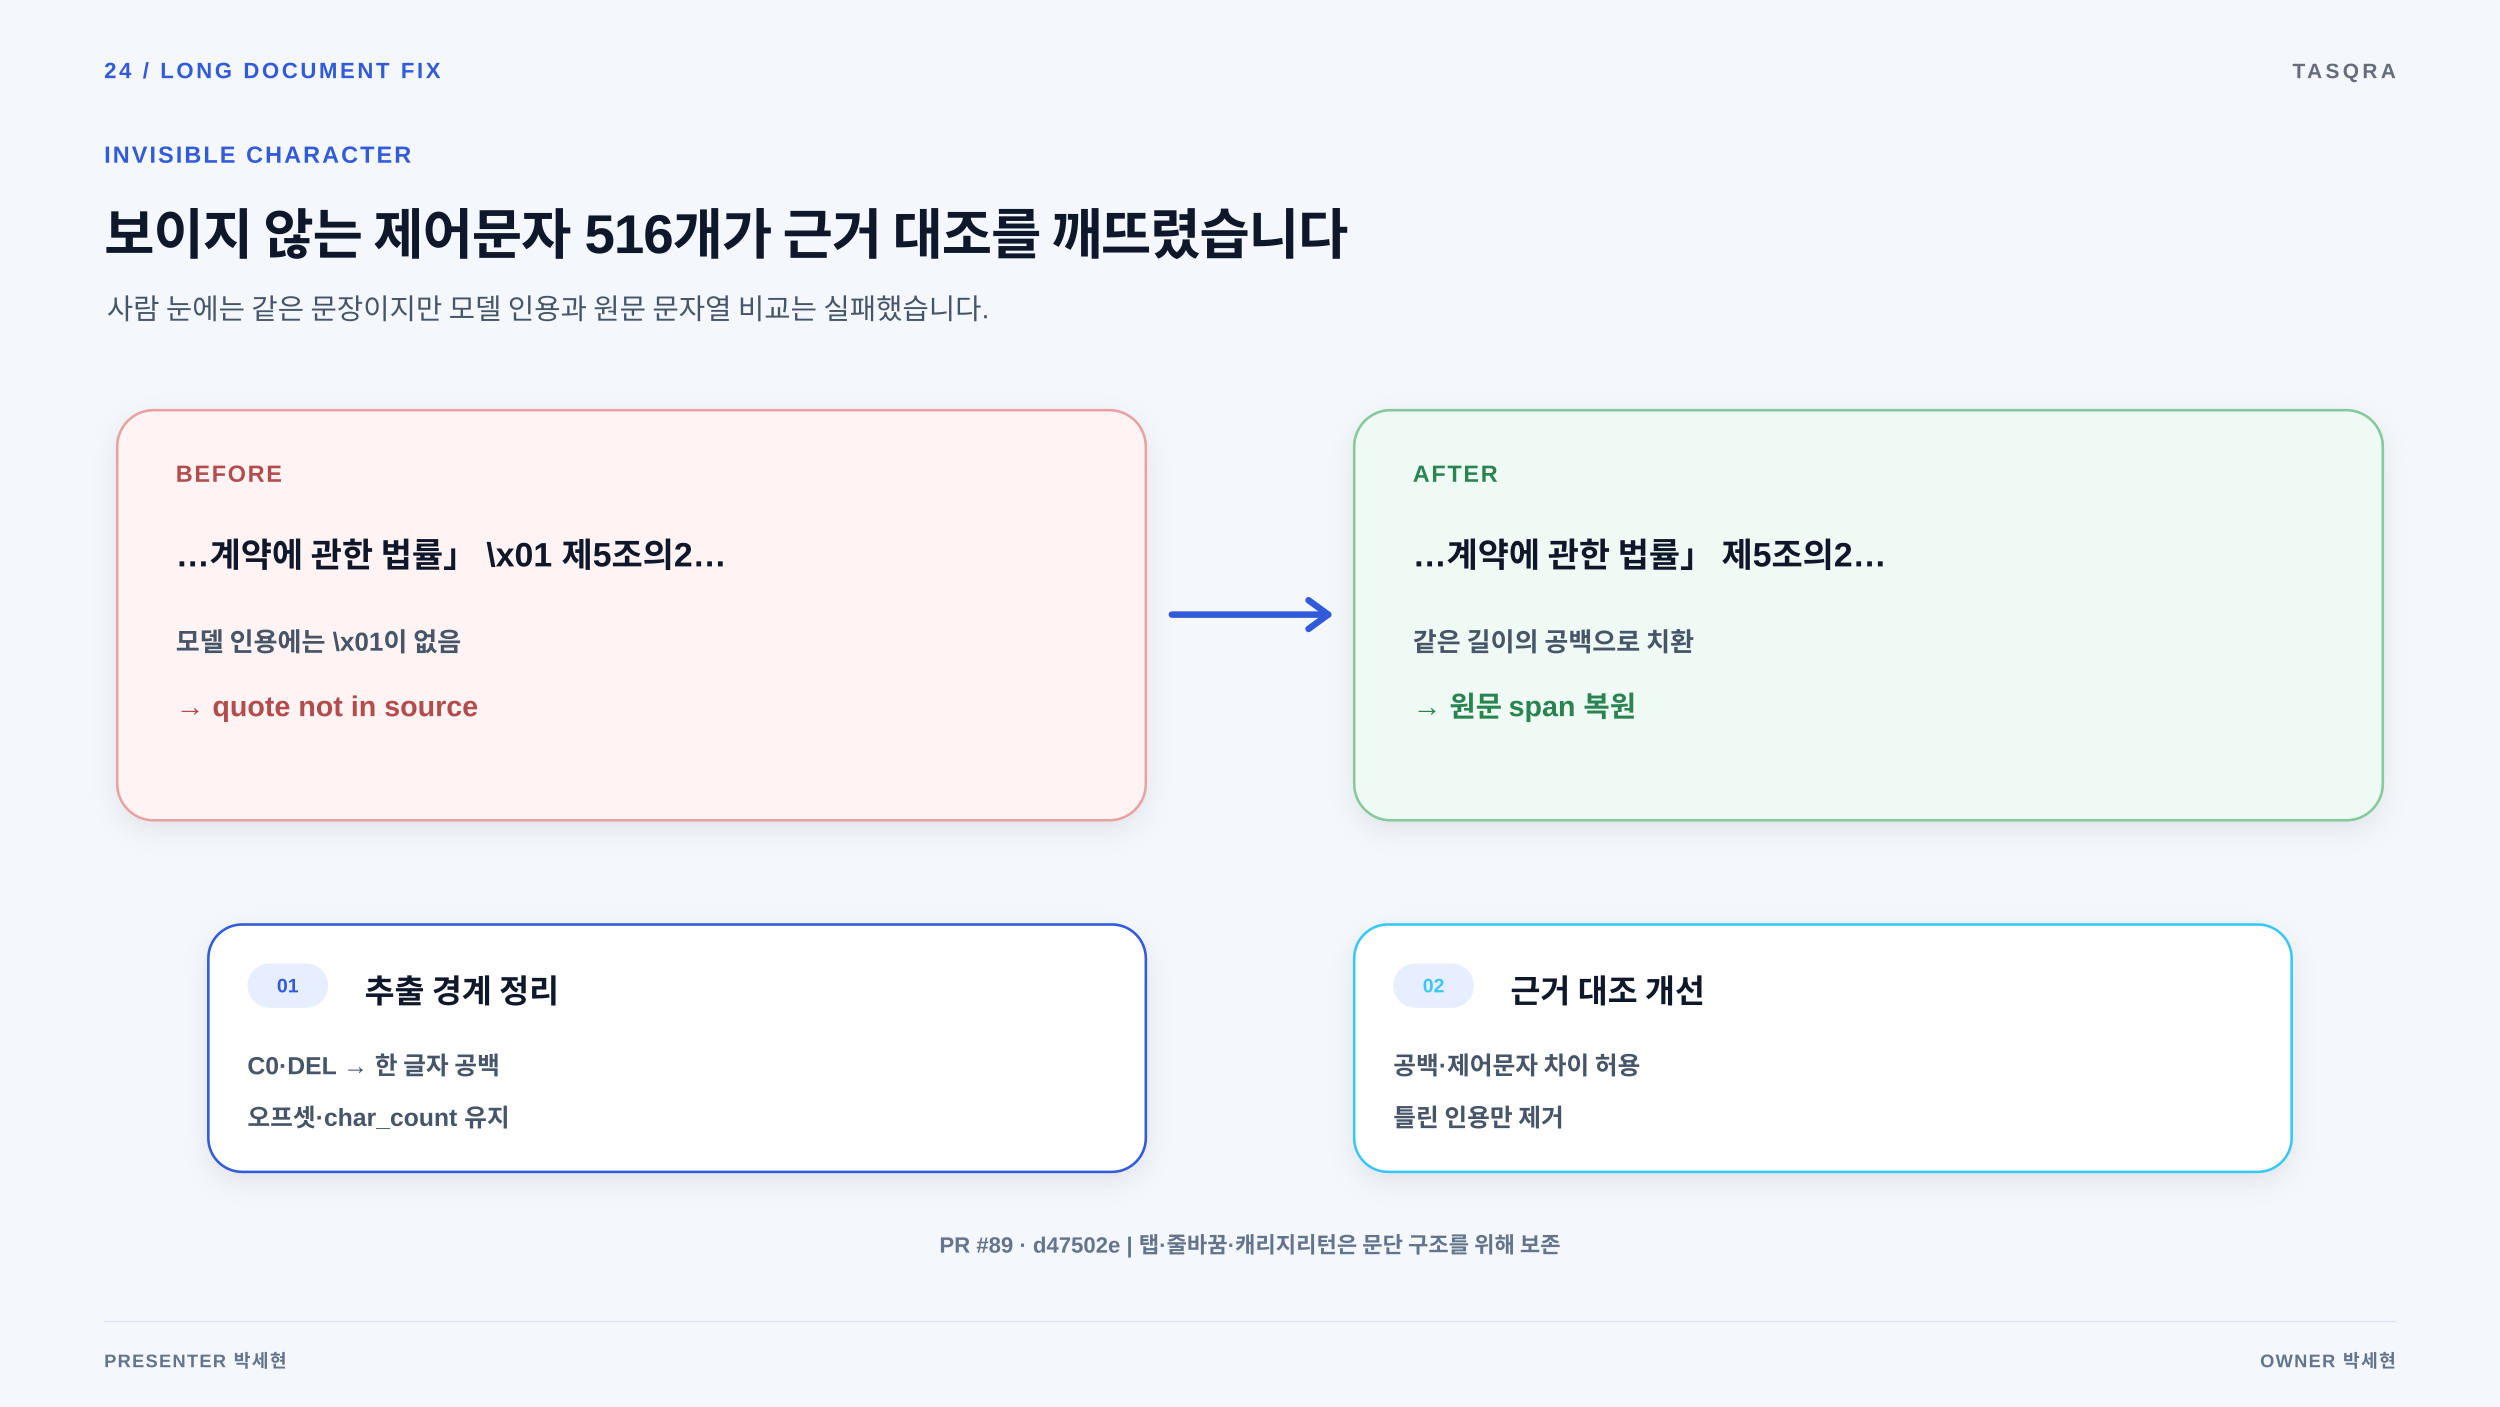
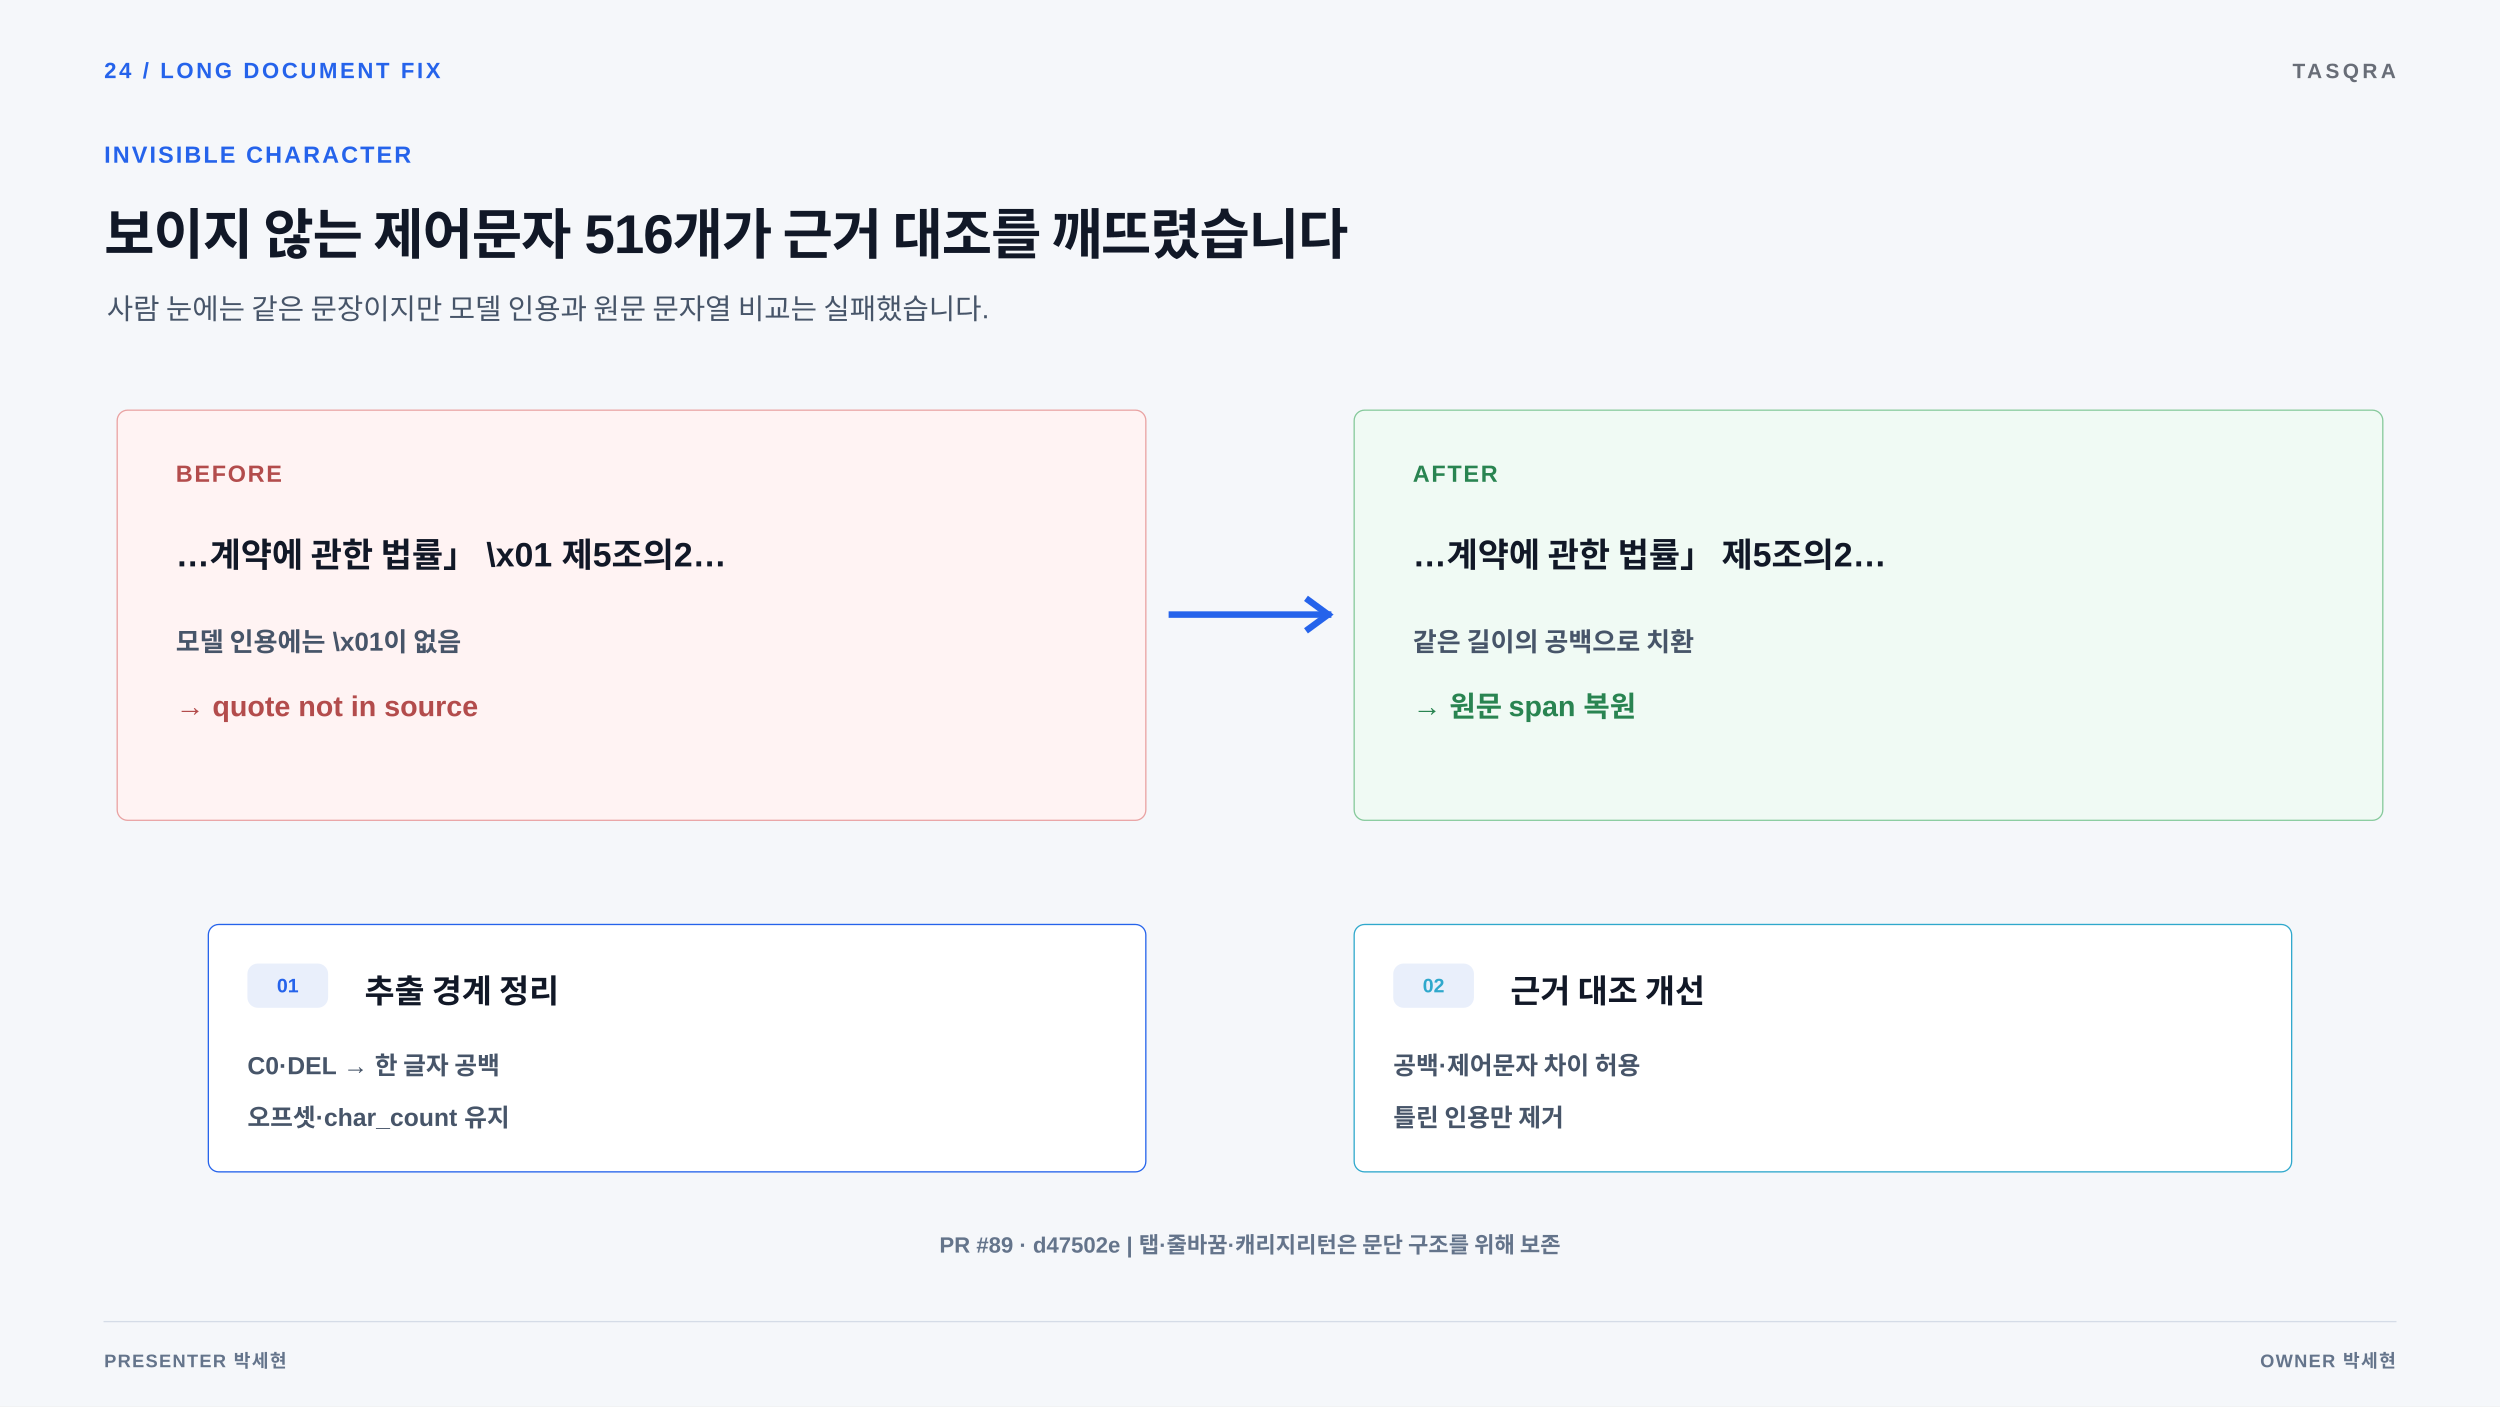
<svg xmlns="http://www.w3.org/2000/svg" width="1920" height="1080" viewBox="0 0 1920 1080">
  <defs>
    <style>@font-face{font-family:NotoKR;src:url("../../포트폴리오/NotoSansKR.ttf") format("truetype");} text{font-family:NotoKR,Arial,sans-serif;}</style>
    <filter id="shadow" x="-20%" y="-20%" width="140%" height="140%">
-       <feDropShadow dx="0" dy="12" stdDeviation="16" flood-color="#0E162F" flood-opacity="0.11" />
+       <feDropShadow dx="0" dy="4" stdDeviation="8" flood-color="#09111F" flood-opacity="0.06" />
    </filter>
    <filter id="softShadow" x="-20%" y="-20%" width="140%" height="140%">
-       <feDropShadow dx="0" dy="7" stdDeviation="10" flood-color="#0E162F" flood-opacity="0.08" />
+       <feDropShadow dx="0" dy="2" stdDeviation="5" flood-color="#09111F" flood-opacity="0.05" />
    </filter>
  </defs>
-   <rect x="0" y="0" width="1920" height="1080" rx="0" fill="#F4F7FC" stroke="none" stroke-width="0" opacity="1" />
-   <text x="80" y="60" font-family="NotoKR, Arial, sans-serif" font-size="17" font-weight="800" font-style="normal" fill="#315BD8" text-anchor="start" letter-spacing="2" opacity="1">24  /  LONG DOCUMENT FIX</text>
-   <text x="1840" y="60" font-family="NotoKR, Arial, sans-serif" font-size="16" font-weight="800" font-style="normal" fill="#0F172A" text-anchor="end" letter-spacing="2.6" opacity="0.62">TASQRA</text>
-   <line x1="80" y1="1015" x2="1840" y2="1015" stroke="#DCE5F1" stroke-width="1" stroke-linecap="round" opacity="1" />
+   <rect x="0" y="0" width="1920" height="1080" rx="0" fill="#F5F7FA" stroke="none" stroke-width="0" opacity="1" />
+   <text x="80" y="60" font-family="NotoKR, Arial, sans-serif" font-size="17" font-weight="800" font-style="normal" fill="#2563EB" text-anchor="start" letter-spacing="2" opacity="1">24  /  LONG DOCUMENT FIX</text>
+   <text x="1840" y="60" font-family="NotoKR, Arial, sans-serif" font-size="16" font-weight="800" font-style="normal" fill="#111827" text-anchor="end" letter-spacing="2.6" opacity="0.62">TASQRA</text>
+   <line x1="80" y1="1015" x2="1840" y2="1015" stroke="#D5DCE7" stroke-width="1" stroke-linecap="square" opacity="1" />
  <text x="80" y="1050" font-family="NotoKR, Arial, sans-serif" font-size="14" font-weight="700" font-style="normal" fill="#64748B" text-anchor="start" letter-spacing="1" opacity="1">PRESENTER  박세현</text>
  <text x="1840" y="1050" font-family="NotoKR, Arial, sans-serif" font-size="14" font-weight="700" font-style="normal" fill="#64748B" text-anchor="end" letter-spacing="1" opacity="1">OWNER  박세현</text>
-   <text x="80" y="125" font-family="NotoKR, Arial, sans-serif" font-size="18" font-weight="800" font-style="normal" fill="#315BD8" text-anchor="start" letter-spacing="1.6" opacity="1">INVISIBLE CHARACTER</text>
-   <text x="80" y="195" font-family="NotoKR, Arial, sans-serif" font-size="42" font-weight="800" font-style="normal" fill="#0F172A" text-anchor="start" letter-spacing="-0.8" opacity="1">보이지 않는 제어문자 516개가 근거 대조를 깨뜨렸습니다</text>
+   <text x="80" y="125" font-family="NotoKR, Arial, sans-serif" font-size="18" font-weight="800" font-style="normal" fill="#2563EB" text-anchor="start" letter-spacing="1.6" opacity="1">INVISIBLE CHARACTER</text>
+   <text x="80" y="195" font-family="NotoKR, Arial, sans-serif" font-size="42" font-weight="800" font-style="normal" fill="#111827" text-anchor="start" letter-spacing="-0.8" opacity="1">보이지 않는 제어문자 516개가 근거 대조를 깨뜨렸습니다</text>
  <text x="82" y="245" font-family="NotoKR, Arial, sans-serif" font-size="22" font-weight="500" font-style="normal" fill="#475569" text-anchor="start" letter-spacing="0" opacity="1">사람 눈에는 같은 문장이지만 모델 인용과 원문 문자열 비교는 실패했습니다.</text>
-   <rect x="90" y="315" width="790" height="315" rx="28" fill="#FFF3F3" stroke="#E9A2A2" stroke-width="2" opacity="1" filter="url(#softShadow)" />
+   <rect x="90" y="315" width="790" height="315" rx="8" fill="#FFF3F3" stroke="#E9A2A2" stroke-width="1" opacity="1" />
  <text x="135" y="370" font-family="NotoKR, Arial, sans-serif" font-size="18" font-weight="800" font-style="normal" fill="#B34C4C" text-anchor="start" letter-spacing="1.3" opacity="1">BEFORE</text>
-   <text x="135" y="435" font-family="NotoKR, Arial, sans-serif" font-size="26" font-weight="700" font-style="normal" fill="#0F172A" text-anchor="start" letter-spacing="0" opacity="1">…계약에 관한 법률」  \x01  제5조의2…</text>
+   <text x="135" y="435" font-family="NotoKR, Arial, sans-serif" font-size="26" font-weight="700" font-style="normal" fill="#111827" text-anchor="start" letter-spacing="0" opacity="1">…계약에 관한 법률」  \x01  제5조의2…</text>
  <text x="135" y="500" font-family="NotoKR, Arial, sans-serif" font-size="20" font-weight="600" font-style="normal" fill="#475569" text-anchor="start" letter-spacing="0" opacity="1">모델 인용에는 \x01이 없음</text>
  <text x="135" y="550" font-family="NotoKR, Arial, sans-serif" font-size="22" font-weight="800" font-style="normal" fill="#B34C4C" text-anchor="start" letter-spacing="0" opacity="1">→ quote not in source</text>
-   <rect x="1040" y="315" width="790" height="315" rx="28" fill="#F0FAF4" stroke="#86C99B" stroke-width="2" opacity="1" filter="url(#softShadow)" />
+   <rect x="1040" y="315" width="790" height="315" rx="8" fill="#F0FAF4" stroke="#86C99B" stroke-width="1" opacity="1" />
  <text x="1085" y="370" font-family="NotoKR, Arial, sans-serif" font-size="18" font-weight="800" font-style="normal" fill="#298451" text-anchor="start" letter-spacing="1.3" opacity="1">AFTER</text>
-   <text x="1085" y="435" font-family="NotoKR, Arial, sans-serif" font-size="26" font-weight="700" font-style="normal" fill="#0F172A" text-anchor="start" letter-spacing="0" opacity="1">…계약에 관한 법률」      제5조의2…</text>
+   <text x="1085" y="435" font-family="NotoKR, Arial, sans-serif" font-size="26" font-weight="700" font-style="normal" fill="#111827" text-anchor="start" letter-spacing="0" opacity="1">…계약에 관한 법률」      제5조의2…</text>
  <text x="1085" y="500" font-family="NotoKR, Arial, sans-serif" font-size="20" font-weight="600" font-style="normal" fill="#475569" text-anchor="start" letter-spacing="0" opacity="1">같은 길이의 공백으로 치환</text>
  <text x="1085" y="550" font-family="NotoKR, Arial, sans-serif" font-size="22" font-weight="800" font-style="normal" fill="#298451" text-anchor="start" letter-spacing="0" opacity="1">→ 원문 span 복원</text>
-   <line x1="900" y1="472" x2="1020" y2="472" stroke="#315BD8" stroke-width="5" stroke-linecap="round" opacity="1" />
-   <path d="M 1005 461 L 1020 472 L 1005 483" fill="none" stroke="#315BD8" stroke-width="5" stroke-linecap="round" stroke-linejoin="round" />
-   <rect x="160" y="710" width="720" height="190" rx="26" fill="#FFFFFF" stroke="#315BD8" stroke-width="2" opacity="1" filter="url(#softShadow)" />
-   <rect x="190" y="740" width="62" height="34" rx="17.0" fill="#E7EEFF" stroke="none" stroke-width="0" opacity="1" />
-   <text x="221.0" y="762.1" font-family="NotoKR, Arial, sans-serif" font-size="15" font-weight="700" font-style="normal" fill="#315BD8" text-anchor="middle" letter-spacing="0" opacity="1">01</text>
-   <text x="280" y="770" font-family="NotoKR, Arial, sans-serif" font-size="25" font-weight="800" font-style="normal" fill="#0F172A" text-anchor="start" letter-spacing="0" opacity="1">추출 경계 정리</text>
+   <line x1="900" y1="472" x2="1020" y2="472" stroke="#2563EB" stroke-width="5" stroke-linecap="square" opacity="1" />
+   <path d="M 1005 461 L 1020 472 L 1005 483" fill="none" stroke="#2563EB" stroke-width="5" stroke-linecap="square" stroke-linejoin="miter" />
+   <rect x="160" y="710" width="720" height="190" rx="8" fill="#FFFFFF" stroke="#2563EB" stroke-width="1" opacity="1" />
+   <rect x="190" y="740" width="62" height="34" rx="8" fill="#E9EFFB" stroke="none" stroke-width="0" opacity="1" />
+   <text x="221.0" y="762.1" font-family="NotoKR, Arial, sans-serif" font-size="15" font-weight="700" font-style="normal" fill="#2563EB" text-anchor="middle" letter-spacing="0" opacity="1">01</text>
+   <text x="280" y="770" font-family="NotoKR, Arial, sans-serif" font-size="25" font-weight="800" font-style="normal" fill="#111827" text-anchor="start" letter-spacing="0" opacity="1">추출 경계 정리</text>
  <text x="190" y="825" font-family="NotoKR, Arial, sans-serif" font-size="19" font-weight="600" font-style="normal" fill="#475569" text-anchor="start" letter-spacing="0" opacity="1">C0·DEL → 한 글자 공백</text>
  <text x="190" y="865" font-family="NotoKR, Arial, sans-serif" font-size="19" font-weight="600" font-style="normal" fill="#475569" text-anchor="start" letter-spacing="0" opacity="1">오프셋·char_count 유지</text>
-   <rect x="1040" y="710" width="720" height="190" rx="26" fill="#FFFFFF" stroke="#3BC7F4" stroke-width="2" opacity="1" filter="url(#softShadow)" />
-   <rect x="1070" y="740" width="62" height="34" rx="17.0" fill="#E7EEFF" stroke="none" stroke-width="0" opacity="1" />
-   <text x="1101.0" y="762.1" font-family="NotoKR, Arial, sans-serif" font-size="15" font-weight="700" font-style="normal" fill="#3BC7F4" text-anchor="middle" letter-spacing="0" opacity="1">02</text>
-   <text x="1160" y="770" font-family="NotoKR, Arial, sans-serif" font-size="25" font-weight="800" font-style="normal" fill="#0F172A" text-anchor="start" letter-spacing="0" opacity="1">근거 대조 개선</text>
+   <rect x="1040" y="710" width="720" height="190" rx="8" fill="#FFFFFF" stroke="#2FA8CC" stroke-width="1" opacity="1" />
+   <rect x="1070" y="740" width="62" height="34" rx="8" fill="#E9EFFB" stroke="none" stroke-width="0" opacity="1" />
+   <text x="1101.0" y="762.1" font-family="NotoKR, Arial, sans-serif" font-size="15" font-weight="700" font-style="normal" fill="#2FA8CC" text-anchor="middle" letter-spacing="0" opacity="1">02</text>
+   <text x="1160" y="770" font-family="NotoKR, Arial, sans-serif" font-size="25" font-weight="800" font-style="normal" fill="#111827" text-anchor="start" letter-spacing="0" opacity="1">근거 대조 개선</text>
  <text x="1070" y="825" font-family="NotoKR, Arial, sans-serif" font-size="19" font-weight="600" font-style="normal" fill="#475569" text-anchor="start" letter-spacing="0" opacity="1">공백·제어문자 차이 허용</text>
  <text x="1070" y="865" font-family="NotoKR, Arial, sans-serif" font-size="19" font-weight="600" font-style="normal" fill="#475569" text-anchor="start" letter-spacing="0" opacity="1">틀린 인용만 제거</text>
  <text x="960" y="962" font-family="NotoKR, Arial, sans-serif" font-size="17" font-weight="700" font-style="normal" fill="#64748B" text-anchor="middle" letter-spacing="0" opacity="1">PR #89 · d47502e  |  탭·줄바꿈·캐리지리턴은 문단 구조를 위해 보존</text>
</svg>
